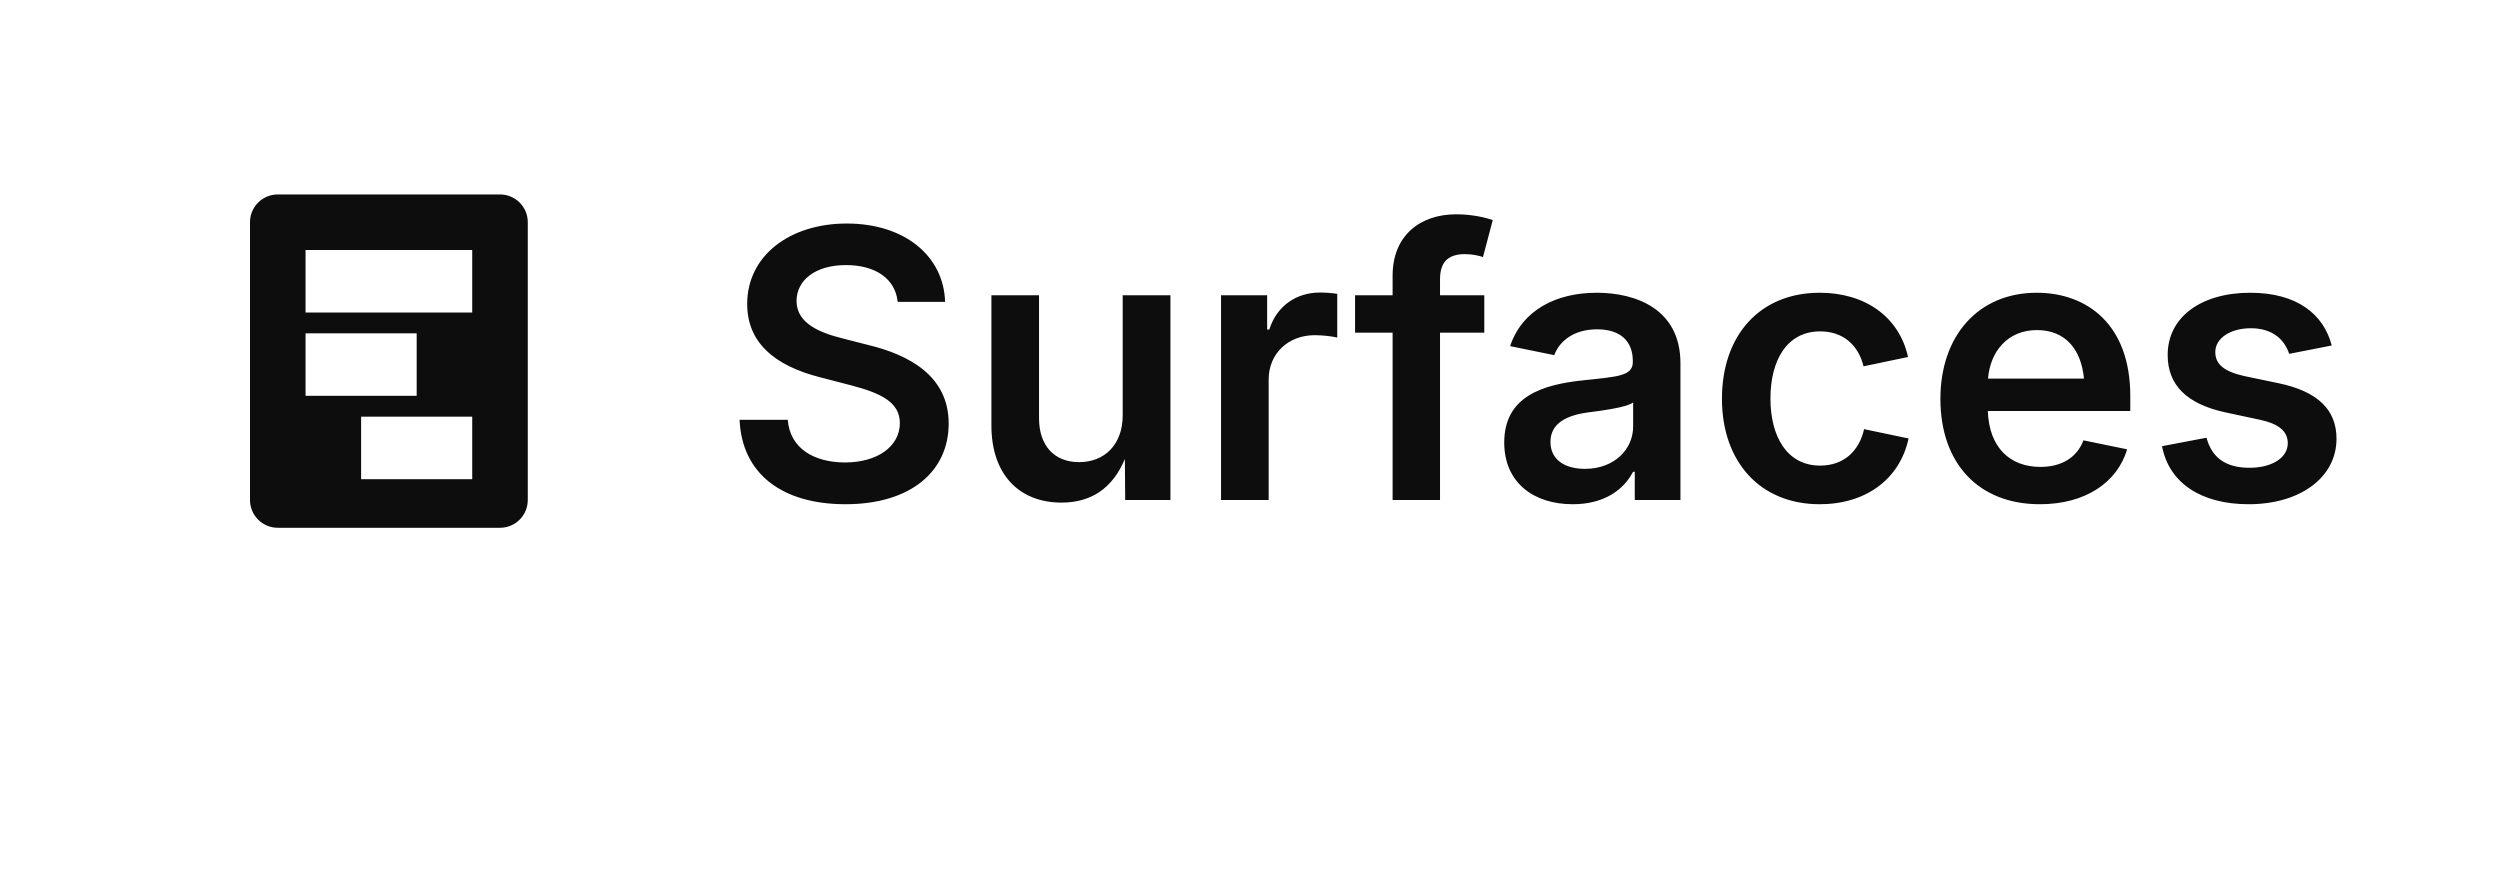
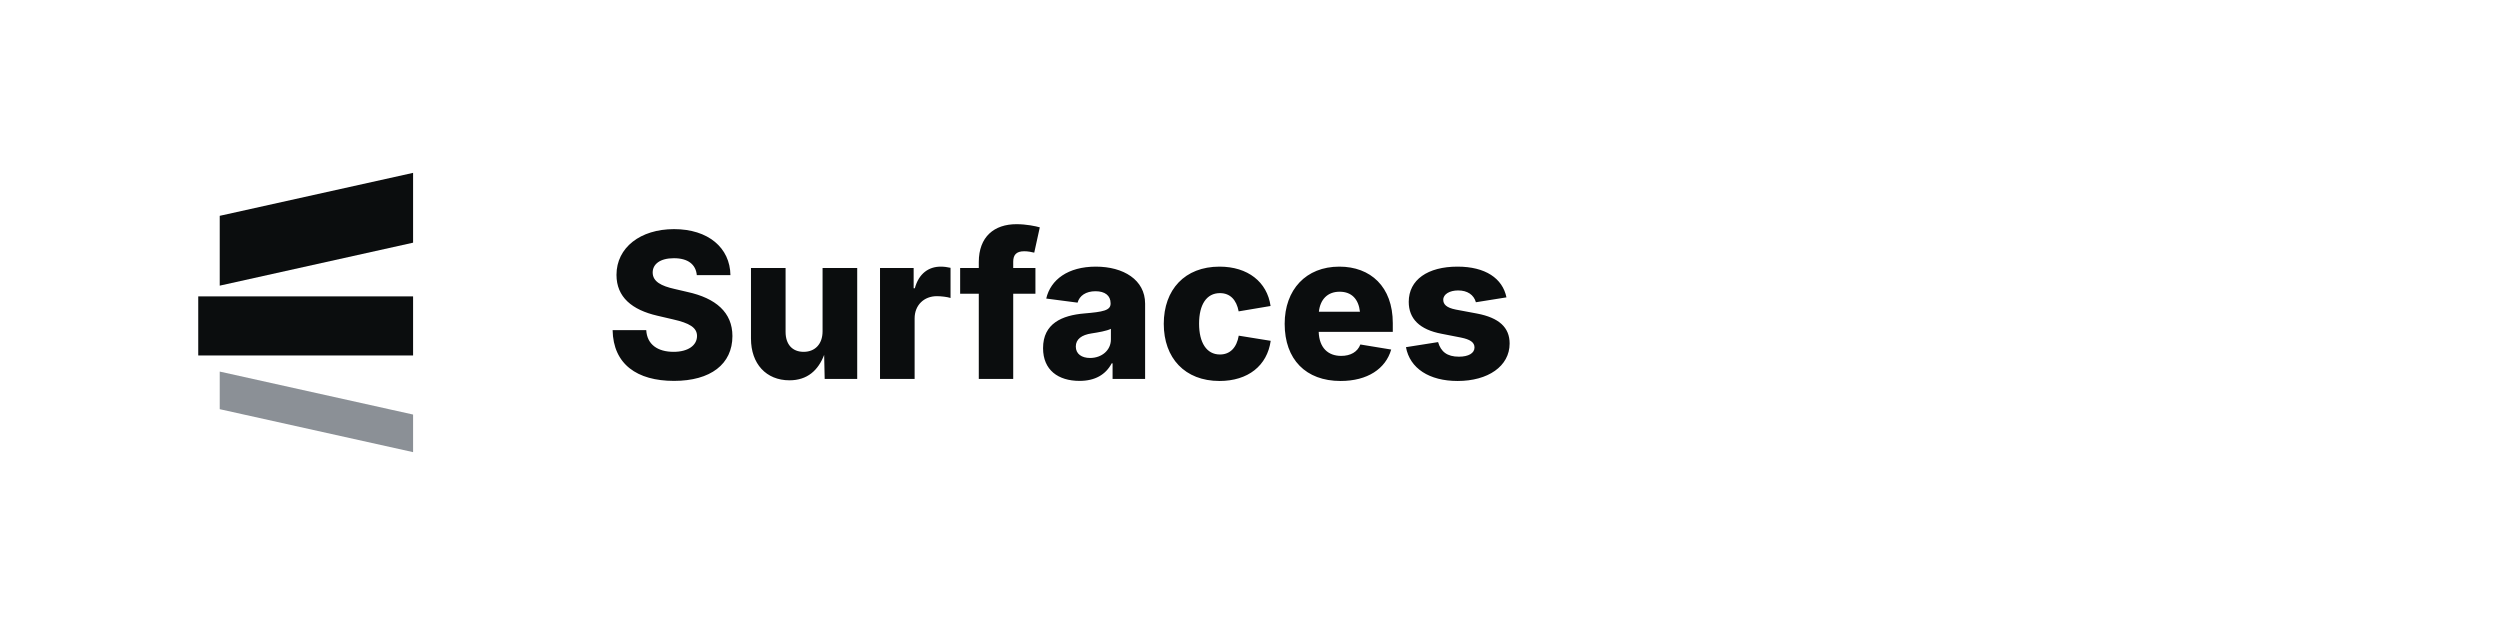
- <svg xmlns="http://www.w3.org/2000/svg" viewBox="0 0 360 128" role="img" aria-labelledby="surfaces-lockup-horizontal-grayscale-title surfaces-lockup-horizontal-grayscale-desc">
-   <g transform="translate(24 20)">
-     <path fill="#0D0D0D" fill-rule="evenodd" clip-rule="evenodd" d="M16 8H48C50.209 8 52 9.791 52 12V52C52 54.209 50.209 56 48 56H16C13.791 56 12 54.209 12 52V12C12 9.791 13.791 8 16 8ZM20 16H44V25H20V16ZM20 28H36V37H20V28ZM28 40H44V49H28V40Z" />
+ <svg xmlns="http://www.w3.org/2000/svg" width="1280" height="320" viewBox="0 0 1280 320" role="img" aria-labelledby="title desc">
+   <g transform="translate(74 72) scale(2.75)" shape-rendering="geometricPrecision">
+     <polygon points="14,14 50,6 50,19 14,27" fill="#0B0D0E" />
+     <polygon points="10,29 50,29 50,40 10,40" fill="#0B0D0E" />
+     <polygon points="14,43 50,51 50,58 14,50" fill="#8B9096" />
  </g>
-   <text x="104" y="72" fill="#0D0D0D" font-family="Inter, SF Pro Display, Helvetica Neue, Arial, sans-serif" font-size="54" font-weight="620">Surfaces</text>
+   <text x="310" y="194" fill="#0B0D0E" font-family="Geist, Inter, Arial, sans-serif" font-size="104" font-weight="780" letter-spacing="0">Surfaces</text>
</svg>
